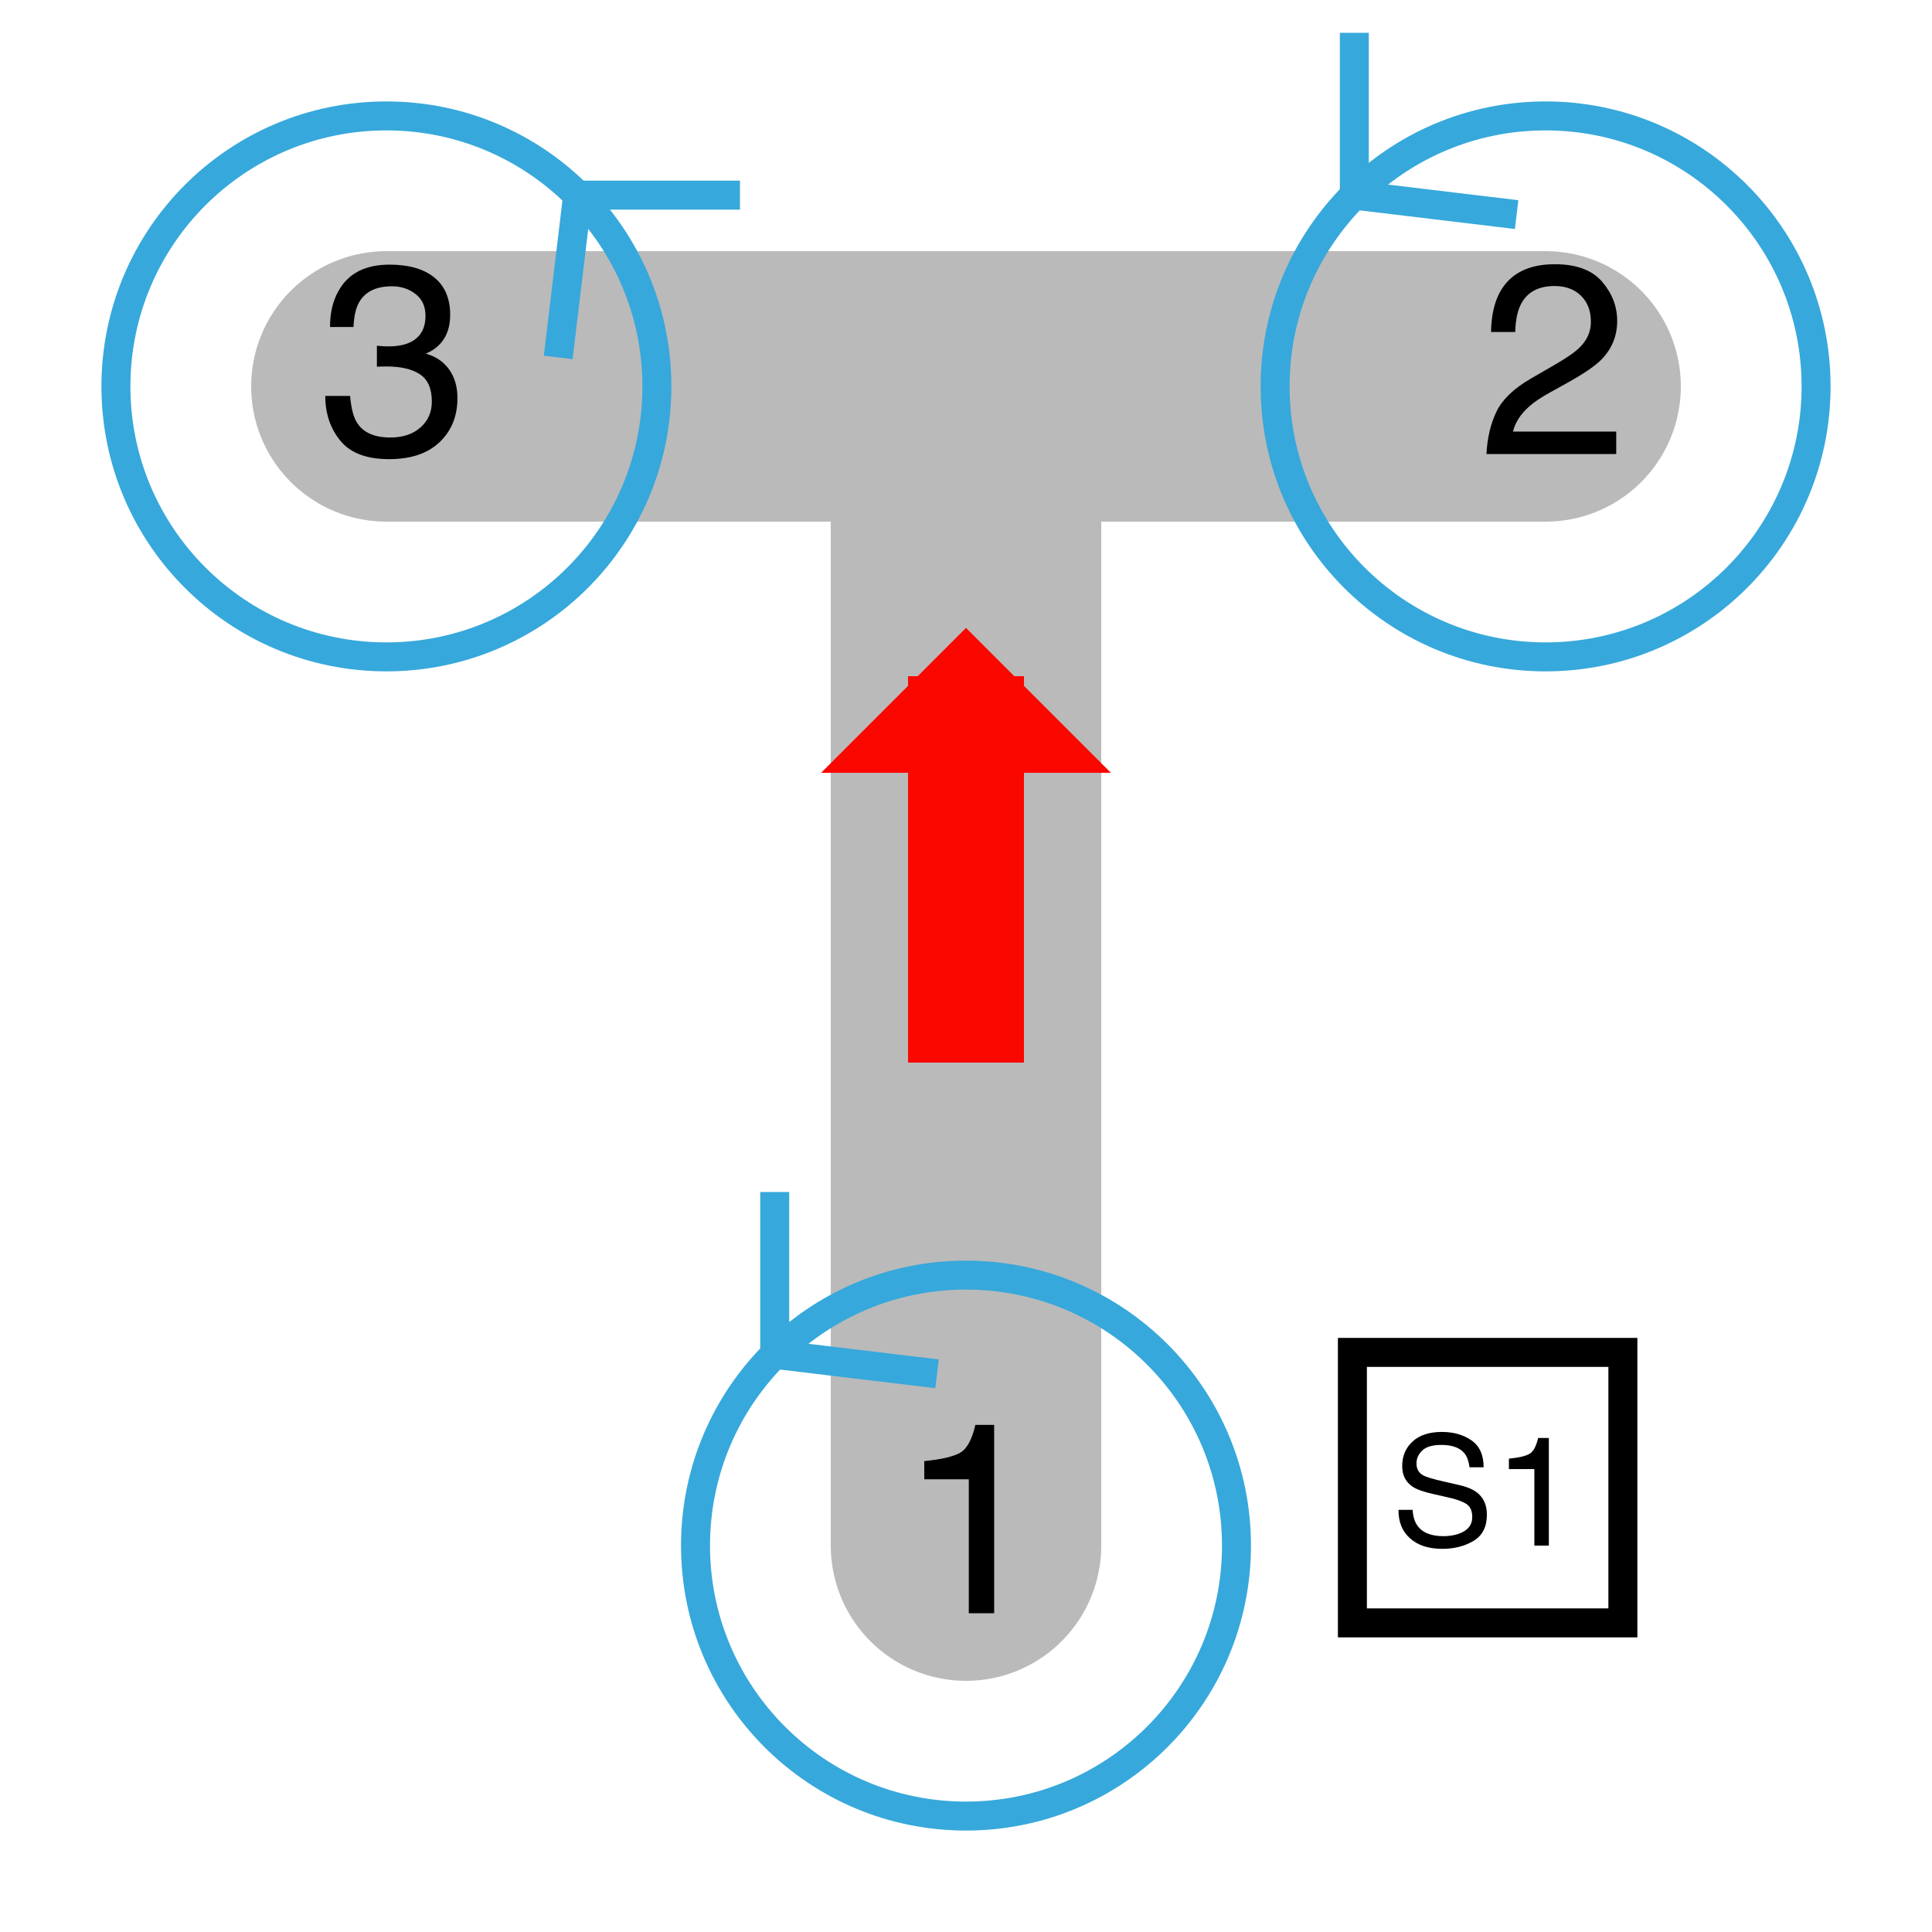
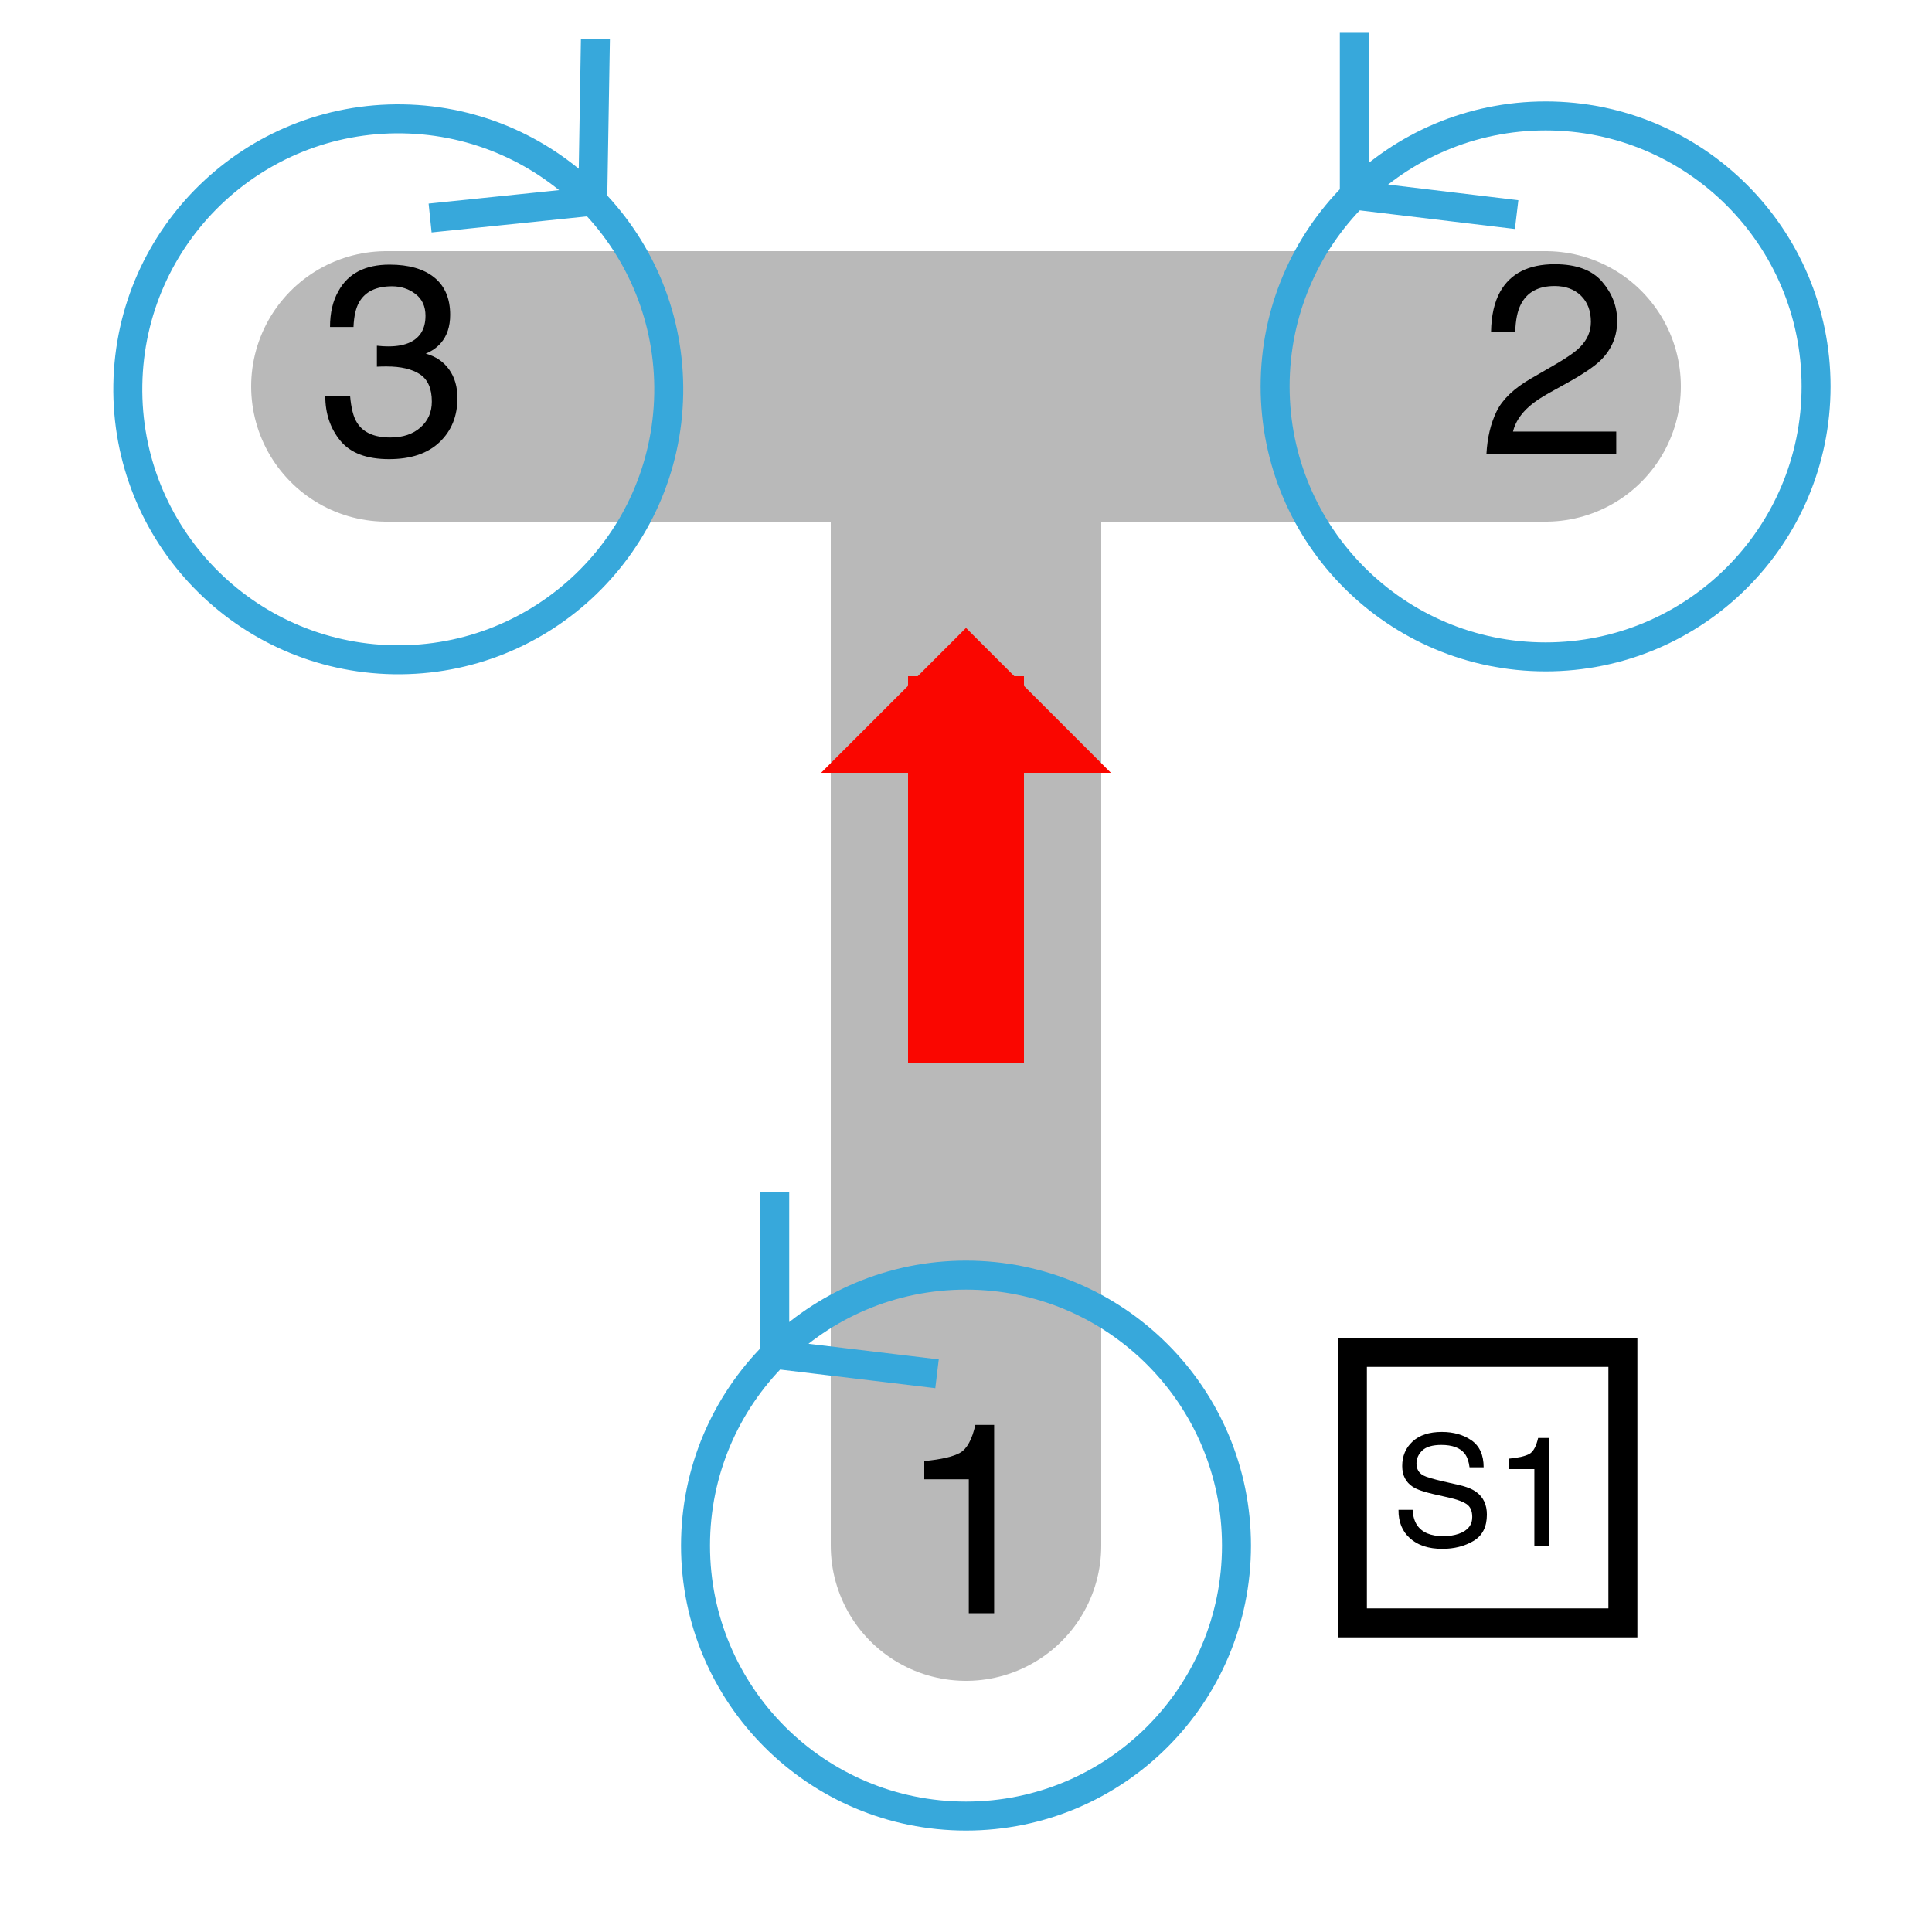
- <svg xmlns="http://www.w3.org/2000/svg" xmlns:xlink="http://www.w3.org/1999/xlink" width="200pt" height="200pt" viewBox="0 0 200 200" version="1.1">
-   <defs>
+ <svg xmlns="http://www.w3.org/2000/svg" width="100%" height="100%" viewBox="0 0 200 200" version="1.1" xml:space="preserve" style="fill-rule:evenodd;clip-rule:evenodd;stroke-linecap:round;stroke-linejoin:round;stroke-miterlimit:10;">
+   <g id="surface6">
+     <path d="M40,40L160,40M100,40L100,160" style="fill:none;fill-rule:nonzero;stroke:rgb(185,185,185);stroke-width:28px;" />
+     <path d="M128,160C128,175.465 115.465,188 100,188C84.535,188 72,175.465 72,160C72,144.535 84.535,132 100,132C115.465,132 128,144.535 128,160M80.199,140.199L80.199,123.398M80.199,140.199L97,142.215" style="fill:none;fill-rule:nonzero;stroke:rgb(55,168,219);stroke-width:3px;stroke-linecap:butt;stroke-linejoin:miter;" />
+     <g id="glyph0-1" transform="matrix(1,0,0,1,93,167)">
+       <g>
+         <path d="M2.68,-13.863L2.68,-15.75C4.457,-15.922 5.695,-16.211 6.398,-16.617C7.102,-17.023 7.625,-17.984 7.969,-19.496L9.914,-19.496L9.914,0L7.289,0L7.289,-13.863L2.68,-13.863Z" style="fill-rule:nonzero;" />
+       </g>
+     </g>
+     <path d="M188,40C188,55.465 175.465,68 160,68C144.535,68 132,55.465 132,40C132,24.535 144.535,12 160,12C175.465,12 188,24.535 188,40M140.199,20.199L140.199,3.398M140.199,20.199L157,22.215" style="fill:none;fill-rule:nonzero;stroke:rgb(55,168,219);stroke-width:3px;stroke-linecap:butt;stroke-linejoin:miter;" />
+     <g id="glyph0-2" transform="matrix(1,0,0,1,153,47)">
+       <g>
+         <path d="M1.922,-4.402C2.527,-5.652 3.711,-6.785 5.469,-7.805L8.094,-9.324C9.27,-10.008 10.094,-10.59 10.57,-11.074C11.316,-11.832 11.688,-12.695 11.688,-13.672C11.688,-14.813 11.348,-15.715 10.664,-16.387C9.98,-17.055 9.07,-17.391 7.93,-17.391C6.242,-17.391 5.078,-16.754 4.43,-15.477C4.082,-14.793 3.891,-13.844 3.855,-12.633L1.352,-12.633C1.379,-14.336 1.695,-15.727 2.297,-16.805C3.363,-18.699 5.246,-19.648 7.945,-19.648C10.188,-19.648 11.824,-19.039 12.859,-17.828C13.895,-16.617 14.41,-15.266 14.41,-13.781C14.41,-12.215 13.859,-10.875 12.758,-9.762C12.117,-9.113 10.973,-8.332 9.324,-7.41L7.453,-6.371C6.559,-5.879 5.855,-5.41 5.344,-4.961C4.434,-4.168 3.859,-3.289 3.625,-2.324L14.313,-2.324L14.313,0L0.875,0C0.965,-1.688 1.316,-3.152 1.922,-4.402Z" style="fill-rule:nonzero;" />
+       </g>
+     </g>
+     <g transform="matrix(0.0166389,-0.999862,-0.999862,-0.0166389,80.5581,80.9602)">
+       <path d="M68,40C68,55.465 55.465,68 40,68C24.535,68 12,55.465 12,40C12,24.535 24.535,12 40,12C55.465,12 68,24.535 68,40M59.801,20.199L57.785,37M59.801,20.199L76.602,20.199" style="fill:none;fill-rule:nonzero;stroke:rgb(55,168,219);stroke-width:3px;stroke-linecap:butt;stroke-linejoin:miter;" />
+     </g>
+     <g id="glyph0-3" transform="matrix(1,0,0,1,33,47)">
+       <g>
+         <path d="M2.234,-1.375C1.191,-2.645 0.672,-4.191 0.672,-6.016L3.242,-6.016C3.352,-4.75 3.586,-3.828 3.953,-3.254C4.59,-2.223 5.742,-1.711 7.41,-1.711C8.703,-1.711 9.742,-2.055 10.527,-2.75C11.313,-3.441 11.703,-4.336 11.703,-5.43C11.703,-6.777 11.289,-7.719 10.465,-8.258C9.641,-8.797 8.496,-9.063 7.027,-9.063C6.863,-9.063 6.695,-9.063 6.527,-9.059C6.359,-9.055 6.188,-9.047 6.016,-9.039L6.016,-11.211C6.27,-11.184 6.484,-11.164 6.656,-11.156C6.832,-11.148 7.02,-11.141 7.219,-11.141C8.141,-11.141 8.895,-11.289 9.488,-11.578C10.527,-12.09 11.047,-13 11.047,-14.313C11.047,-15.289 10.699,-16.043 10.008,-16.57C9.316,-17.098 8.508,-17.363 7.586,-17.363C5.945,-17.363 4.813,-16.816 4.184,-15.723C3.836,-15.121 3.641,-14.266 3.594,-13.152L1.164,-13.152C1.164,-14.609 1.453,-15.852 2.039,-16.871C3.039,-18.695 4.805,-19.605 7.328,-19.605C9.324,-19.605 10.867,-19.16 11.961,-18.273C13.055,-17.383 13.602,-16.098 13.602,-14.41C13.602,-13.207 13.281,-12.23 12.633,-11.484C12.23,-11.02 11.711,-10.656 11.074,-10.391C12.105,-10.109 12.91,-9.563 13.488,-8.758C14.066,-7.949 14.355,-6.965 14.355,-5.797C14.355,-3.93 13.742,-2.406 12.508,-1.23C11.277,-0.055 9.535,0.531 7.273,0.531C4.957,0.531 3.277,-0.102 2.234,-1.375Z" style="fill-rule:nonzero;" />
+       </g>
+     </g>
+     <rect x="140" y="140" width="28" height="28" style="fill:none;fill-rule:nonzero;stroke:black;stroke-width:3px;stroke-linecap:butt;stroke-linejoin:miter;" />
    <g>
-       <symbol overflow="visible" id="glyph0-0">
-         <path style="stroke:none;" d="" />
-       </symbol>
-       <symbol overflow="visible" id="glyph0-1">
-         <path style="stroke:none;" d="M 2.68 -13.863 L 2.68 -15.75 C 4.457 -15.922 5.695 -16.211 6.398 -16.617 C 7.102 -17.023 7.625 -17.984 7.969 -19.496 L 9.914 -19.496 L 9.914 0 L 7.289 0 L 7.289 -13.863 Z M 2.68 -13.863 " />
-       </symbol>
-       <symbol overflow="visible" id="glyph0-2">
-         <path style="stroke:none;" d="M 1.922 -4.402 C 2.527 -5.652 3.711 -6.785 5.469 -7.805 L 8.094 -9.324 C 9.27 -10.008 10.094 -10.59 10.57 -11.074 C 11.316 -11.832 11.688 -12.695 11.688 -13.672 C 11.688 -14.812 11.348 -15.715 10.664 -16.387 C 9.98 -17.055 9.07 -17.391 7.93 -17.391 C 6.242 -17.391 5.078 -16.754 4.43 -15.477 C 4.082 -14.793 3.891 -13.844 3.855 -12.633 L 1.352 -12.633 C 1.379 -14.336 1.695 -15.727 2.297 -16.805 C 3.363 -18.699 5.246 -19.648 7.945 -19.648 C 10.188 -19.648 11.824 -19.039 12.859 -17.828 C 13.895 -16.617 14.41 -15.266 14.41 -13.781 C 14.41 -12.215 13.859 -10.875 12.758 -9.762 C 12.117 -9.113 10.973 -8.332 9.324 -7.41 L 7.453 -6.371 C 6.559 -5.879 5.855 -5.41 5.344 -4.961 C 4.434 -4.168 3.859 -3.289 3.625 -2.324 L 14.312 -2.324 L 14.312 0 L 0.875 0 C 0.965 -1.688 1.316 -3.152 1.922 -4.402 Z M 1.922 -4.402 " />
-       </symbol>
-       <symbol overflow="visible" id="glyph0-3">
-         <path style="stroke:none;" d="M 2.234 -1.375 C 1.191 -2.645 0.672 -4.191 0.672 -6.016 L 3.242 -6.016 C 3.352 -4.75 3.586 -3.828 3.953 -3.254 C 4.59 -2.223 5.742 -1.711 7.41 -1.711 C 8.703 -1.711 9.742 -2.055 10.527 -2.75 C 11.312 -3.441 11.703 -4.336 11.703 -5.43 C 11.703 -6.777 11.289 -7.719 10.465 -8.258 C 9.641 -8.797 8.496 -9.062 7.027 -9.062 C 6.863 -9.062 6.695 -9.062 6.527 -9.059 C 6.359 -9.055 6.188 -9.047 6.016 -9.039 L 6.016 -11.211 C 6.27 -11.184 6.484 -11.164 6.656 -11.156 C 6.832 -11.148 7.02 -11.141 7.219 -11.141 C 8.141 -11.141 8.895 -11.289 9.488 -11.578 C 10.527 -12.09 11.047 -13 11.047 -14.312 C 11.047 -15.289 10.699 -16.043 10.008 -16.57 C 9.316 -17.098 8.508 -17.363 7.586 -17.363 C 5.945 -17.363 4.812 -16.816 4.184 -15.723 C 3.836 -15.121 3.641 -14.266 3.594 -13.152 L 1.164 -13.152 C 1.164 -14.609 1.453 -15.852 2.039 -16.871 C 3.039 -18.695 4.805 -19.605 7.328 -19.605 C 9.324 -19.605 10.867 -19.16 11.961 -18.273 C 13.055 -17.383 13.602 -16.098 13.602 -14.41 C 13.602 -13.207 13.281 -12.23 12.633 -11.484 C 12.23 -11.02 11.711 -10.656 11.074 -10.391 C 12.105 -10.109 12.91 -9.562 13.488 -8.758 C 14.066 -7.949 14.355 -6.965 14.355 -5.797 C 14.355 -3.93 13.742 -2.406 12.508 -1.23 C 11.277 -0.055 9.535 0.531 7.273 0.531 C 4.957 0.531 3.277 -0.102 2.234 -1.375 Z M 2.234 -1.375 " />
-       </symbol>
-       <symbol overflow="visible" id="glyph1-0">
-         <path style="stroke:none;" d="" />
-       </symbol>
-       <symbol overflow="visible" id="glyph1-1">
-         <path style="stroke:none;" d="M 2.234 -3.703 C 2.27 -3.051 2.426 -2.523 2.695 -2.117 C 3.211 -1.355 4.121 -0.977 5.422 -0.977 C 6.004 -0.977 6.535 -1.059 7.016 -1.227 C 7.941 -1.551 8.406 -2.129 8.406 -2.961 C 8.406 -3.586 8.211 -4.031 7.82 -4.297 C 7.426 -4.559 6.805 -4.785 5.961 -4.977 L 4.406 -5.328 C 3.391 -5.559 2.672 -5.809 2.25 -6.086 C 1.52 -6.566 1.156 -7.281 1.156 -8.234 C 1.156 -9.266 1.512 -10.113 2.227 -10.773 C 2.941 -11.434 3.949 -11.766 5.258 -11.766 C 6.461 -11.766 7.484 -11.477 8.324 -10.895 C 9.164 -10.312 9.586 -9.387 9.586 -8.109 L 8.125 -8.109 C 8.047 -8.723 7.879 -9.195 7.625 -9.523 C 7.152 -10.121 6.348 -10.422 5.211 -10.422 C 4.293 -10.422 3.637 -10.23 3.234 -9.844 C 2.832 -9.457 2.633 -9.012 2.633 -8.5 C 2.633 -7.938 2.867 -7.527 3.336 -7.266 C 3.645 -7.098 4.34 -6.891 5.422 -6.641 L 7.031 -6.273 C 7.809 -6.098 8.406 -5.855 8.828 -5.547 C 9.559 -5.012 9.922 -4.23 9.922 -3.211 C 9.922 -1.941 9.461 -1.031 8.535 -0.484 C 7.609 0.062 6.535 0.336 5.312 0.336 C 3.887 0.336 2.77 -0.027 1.961 -0.758 C 1.152 -1.48 0.758 -2.465 0.773 -3.703 Z M 2.234 -3.703 " />
-       </symbol>
-       <symbol overflow="visible" id="glyph1-2">
-         <path style="stroke:none;" d="M 1.531 -7.922 L 1.531 -9 C 2.547 -9.098 3.254 -9.266 3.656 -9.496 C 4.059 -9.727 4.355 -10.277 4.555 -11.141 L 5.664 -11.141 L 5.664 0 L 4.164 0 L 4.164 -7.922 Z M 1.531 -7.922 " />
-       </symbol>
+       <g id="glyph1-1" transform="matrix(1,0,0,1,144,160)">
+         <path d="M2.234,-3.703C2.27,-3.051 2.426,-2.523 2.695,-2.117C3.211,-1.355 4.121,-0.977 5.422,-0.977C6.004,-0.977 6.535,-1.059 7.016,-1.227C7.941,-1.551 8.406,-2.129 8.406,-2.961C8.406,-3.586 8.211,-4.031 7.82,-4.297C7.426,-4.559 6.805,-4.785 5.961,-4.977L4.406,-5.328C3.391,-5.559 2.672,-5.809 2.25,-6.086C1.52,-6.566 1.156,-7.281 1.156,-8.234C1.156,-9.266 1.512,-10.113 2.227,-10.773C2.941,-11.434 3.949,-11.766 5.258,-11.766C6.461,-11.766 7.484,-11.477 8.324,-10.895C9.164,-10.313 9.586,-9.387 9.586,-8.109L8.125,-8.109C8.047,-8.723 7.879,-9.195 7.625,-9.523C7.152,-10.121 6.348,-10.422 5.211,-10.422C4.293,-10.422 3.637,-10.23 3.234,-9.844C2.832,-9.457 2.633,-9.012 2.633,-8.5C2.633,-7.938 2.867,-7.527 3.336,-7.266C3.645,-7.098 4.34,-6.891 5.422,-6.641L7.031,-6.273C7.809,-6.098 8.406,-5.855 8.828,-5.547C9.559,-5.012 9.922,-4.23 9.922,-3.211C9.922,-1.941 9.461,-1.031 8.535,-0.484C7.609,0.063 6.535,0.336 5.313,0.336C3.887,0.336 2.77,-0.027 1.961,-0.758C1.152,-1.48 0.758,-2.465 0.773,-3.703L2.234,-3.703Z" style="fill-rule:nonzero;" />
+       </g>
+       <g id="glyph1-2" transform="matrix(1,0,0,1,154.672,160)">
+         <path d="M1.531,-7.922L1.531,-9C2.547,-9.098 3.254,-9.266 3.656,-9.496C4.059,-9.727 4.355,-10.277 4.555,-11.141L5.664,-11.141L5.664,0L4.164,0L4.164,-7.922L1.531,-7.922Z" style="fill-rule:nonzero;" />
+       </g>
    </g>
-   </defs>
-   <g id="surface6">
-     <path style="fill:none;stroke-width:28;stroke-linecap:round;stroke-linejoin:round;stroke:rgb(72.941%,72.941%,72.941%);stroke-opacity:1;stroke-miterlimit:10;" d="M 40 40 L 160 40 M 100 40 L 100 160 " />
-     <path style="fill:none;stroke-width:3;stroke-linecap:butt;stroke-linejoin:miter;stroke:rgb(55,168,219);stroke-opacity:1;stroke-miterlimit:10;" d="M 128 160 C 128 175.465 115.465 188 100 188 C 84.535 188 72 175.465 72 160 C 72 144.535 84.535 132 100 132 C 115.465 132 128 144.535 128 160 M 80.199 140.199 L 80.199 123.398 M 80.199 140.199 L 97 142.215 " />
-     <g style="fill:rgb(0%,0%,0%);fill-opacity:1;">
-       <use xlink:href="#glyph0-1" x="93" y="167" />
-     </g>
-     <path style="fill:none;stroke-width:3;stroke-linecap:butt;stroke-linejoin:miter;stroke:rgb(55,168,219);stroke-opacity:1;stroke-miterlimit:10;" d="M 188 40 C 188 55.465 175.465 68 160 68 C 144.535 68 132 55.465 132 40 C 132 24.535 144.535 12 160 12 C 175.465 12 188 24.535 188 40 M 140.199 20.199 L 140.199 3.398 M 140.199 20.199 L 157 22.215 " />
-     <g style="fill:rgb(0%,0%,0%);fill-opacity:1;">
-       <use xlink:href="#glyph0-2" x="153" y="47" />
-     </g>
-     <path style="fill:none;stroke-width:3;stroke-linecap:butt;stroke-linejoin:miter;stroke:rgb(55,168,219);stroke-opacity:1;stroke-miterlimit:10;" d="M 68 40 C 68 55.465 55.465 68 40 68 C 24.535 68 12 55.465 12 40 C 12 24.535 24.535 12 40 12 C 55.465 12 68 24.535 68 40 M 59.801 20.199 L 57.785 37 M 59.801 20.199 L 76.602 20.199 " />
-     <g style="fill:rgb(0%,0%,0%);fill-opacity:1;">
-       <use xlink:href="#glyph0-3" x="33" y="47" />
-     </g>
-     <path style="fill:none;stroke-width:3;stroke-linecap:butt;stroke-linejoin:miter;stroke:rgb(0%,0%,0%);stroke-opacity:1;stroke-miterlimit:10;" d="M 140 140 L 168 140 L 168 168 L 140 168 Z M 140 140 " />
-     <g style="fill:rgb(0%,0%,0%);fill-opacity:1;">
-       <use xlink:href="#glyph1-1" x="144" y="160" />
-       <use xlink:href="#glyph1-2" x="154.672" y="160" />
-     </g>
-     <path style="fill:none;stroke-width:12;stroke-linecap:butt;stroke-linejoin:bevel;stroke:rgb(98.039%,2.745%,0%);stroke-opacity:1;stroke-miterlimit:10;" d="M 100 70 L 100 110 " />
-     <path style=" stroke:none;fill-rule:nonzero;fill:rgb(98.039%,2.745%,0%);fill-opacity:1;" d="M 100 65 L 85 80 L 115 80 L 100 65 " />
+     <path d="M100,70L100,110" style="fill:none;fill-rule:nonzero;stroke:rgb(250,6,0);stroke-width:12px;stroke-linecap:butt;stroke-linejoin:bevel;" />
+     <path d="M100,65L85,80L115,80L100,65" style="fill:rgb(250,6,0);fill-rule:nonzero;" />
  </g>
</svg>
